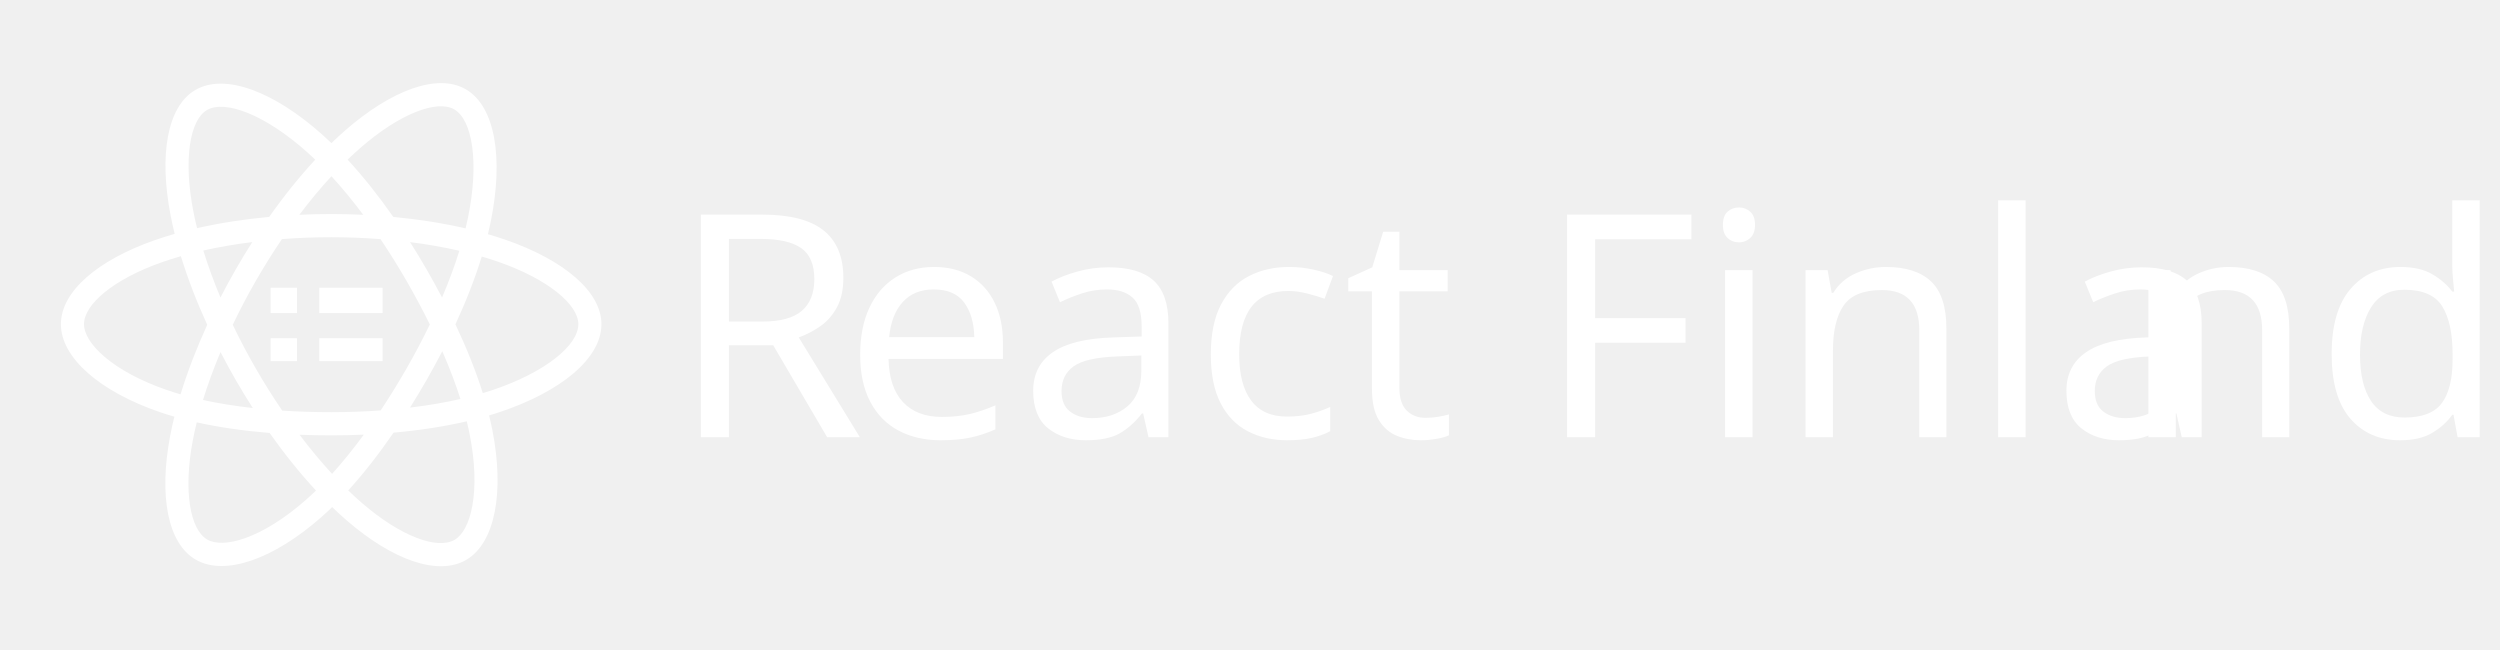
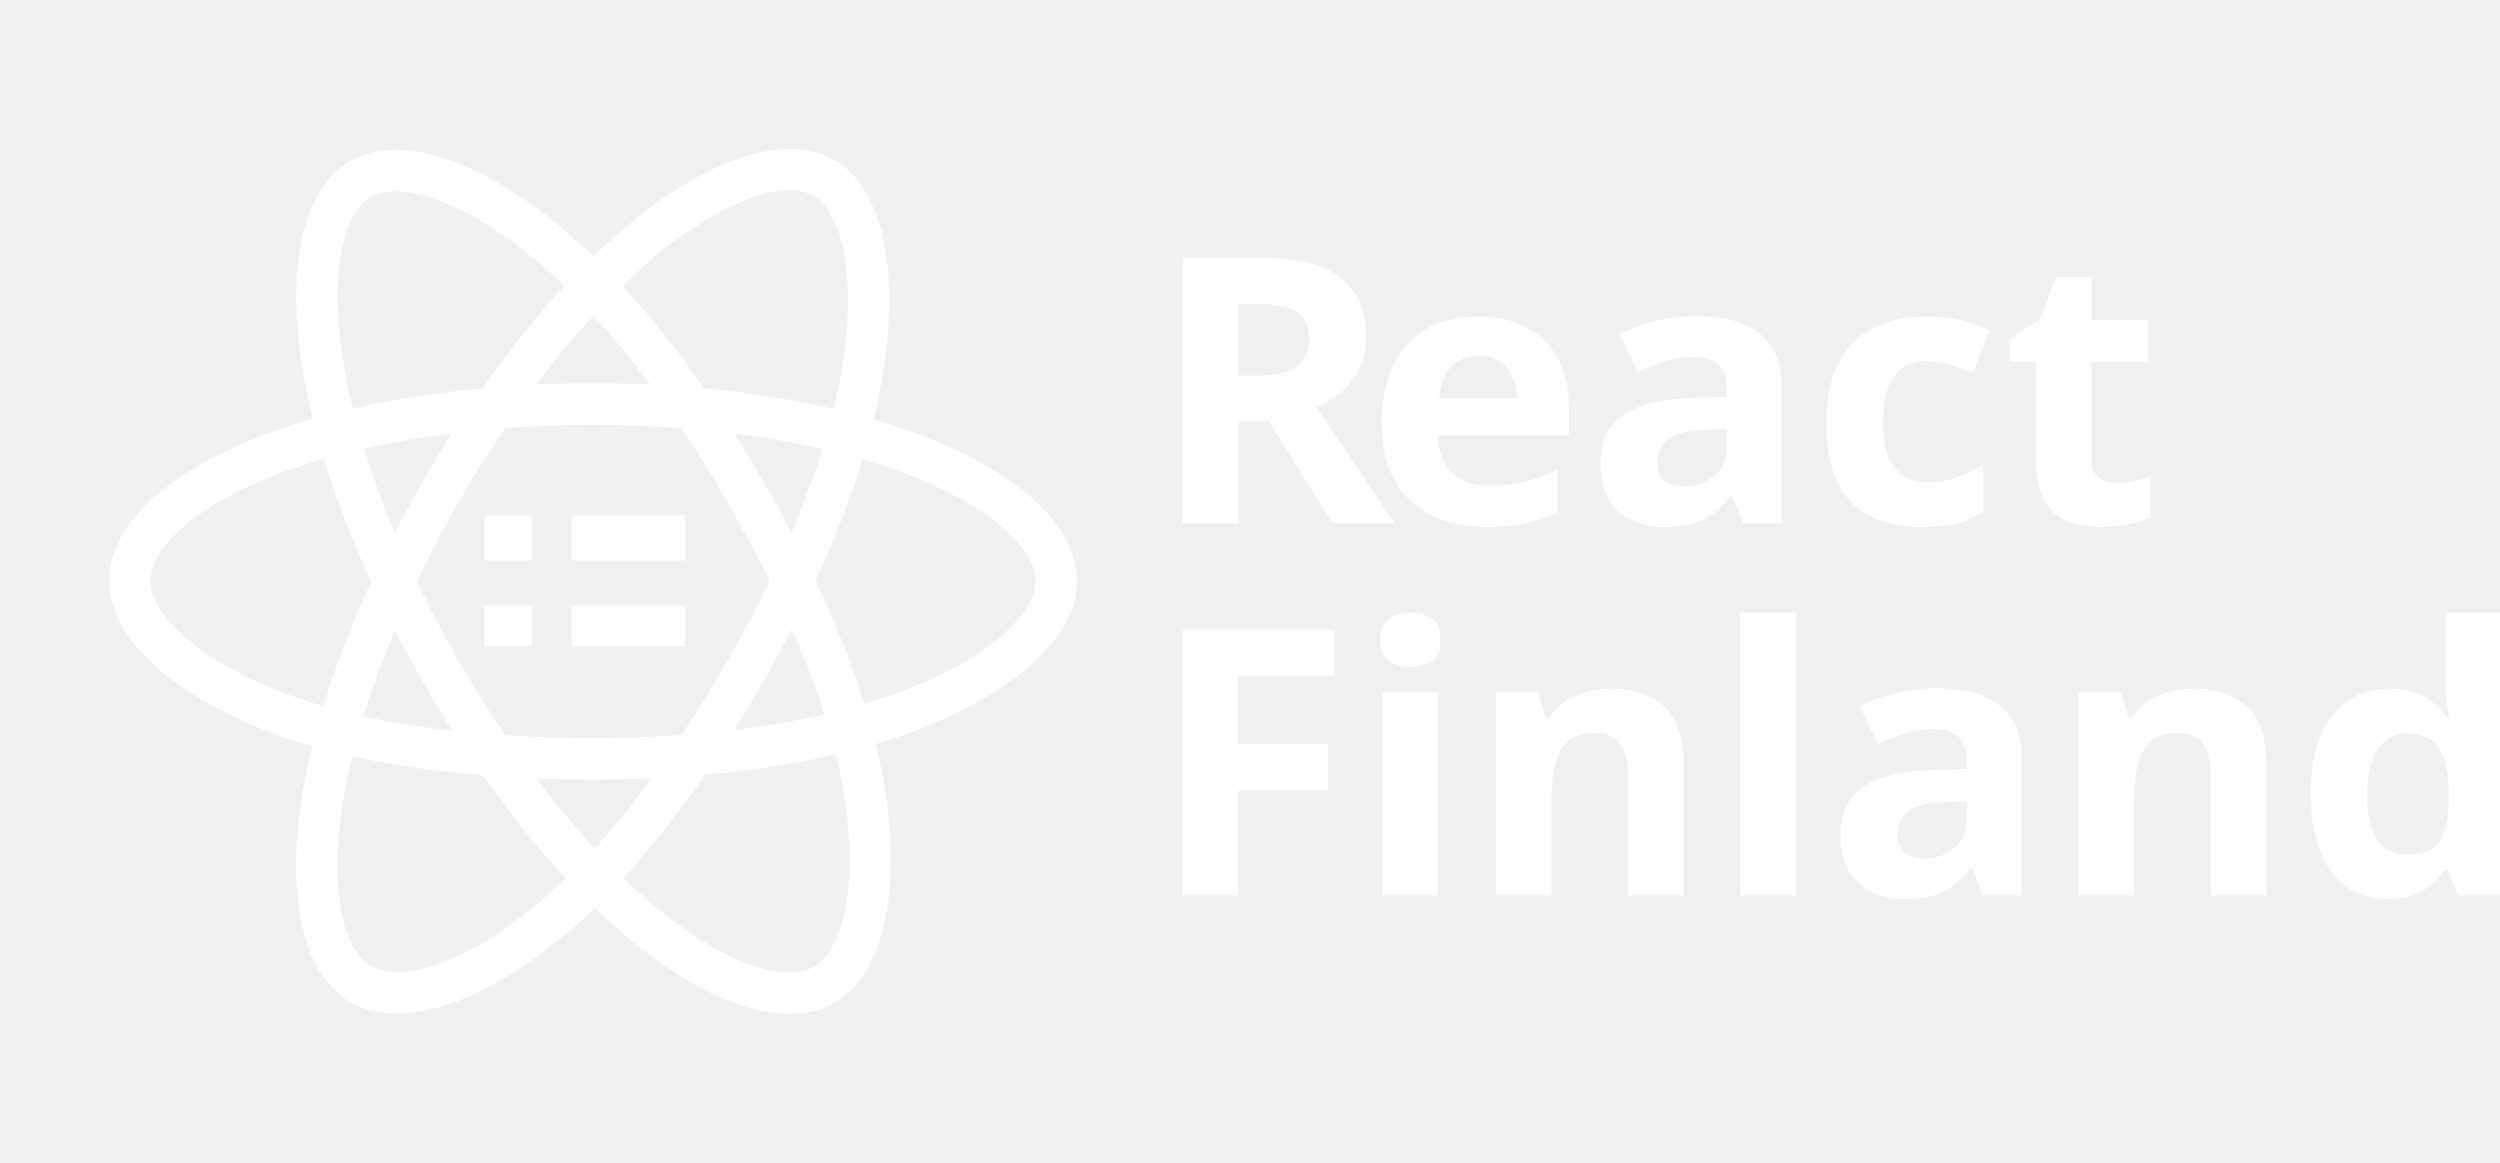
- <svg xmlns="http://www.w3.org/2000/svg" width="100%" height="100%" viewBox="0 0 770 200" version="1.1" xml:space="preserve" style="fill-rule:evenodd;clip-rule:evenodd;stroke-linejoin:round;stroke-miterlimit:1.414;">
+ <svg xmlns="http://www.w3.org/2000/svg" width="100%" height="100%" viewBox="0 0 430 200" version="1.1" xml:space="preserve" style="fill-rule:evenodd;clip-rule:evenodd;stroke-linejoin:round;stroke-miterlimit:1.414;">
  <g transform="matrix(1,0,0,1,291,323.438)">
    <g id="a" transform="matrix(1.18916,0,0,1.18916,-272.241,-297.834)">
      <path d="M110.602,39.129C112.116,39.566 113.618,40.042 115.109,40.555C130.229,45.784 140,53.975 140,62.444C140,71.276 129.558,79.912 113.508,85.254C112.66,85.536 111.791,85.807 110.905,86.07C111.215,87.316 111.495,88.57 111.744,89.83C114.913,105.906 112.473,119.121 104.963,123.487C97.693,127.715 85.941,123.562 74.043,113.277C72.749,112.156 71.487,110.999 70.258,109.808C69.307,110.734 68.333,111.636 67.337,112.513C55.053,123.299 42.438,127.774 34.922,123.421C27.645,119.204 25.358,106.904 28.286,91.412C28.606,89.728 28.973,88.054 29.386,86.392C28.114,86.027 26.852,85.63 25.6,85.202C10.161,79.902 0,71.16 0,62.444C0,54.005 9.466,45.869 24.288,40.678C25.999,40.082 27.726,39.537 29.469,39.042C29.085,37.498 28.74,35.944 28.435,34.383C25.363,18.618 27.525,6.019 34.821,1.776C42.431,-2.649 55.103,2.103 67.745,13.379C68.532,14.082 69.305,14.799 70.065,15.532C71.2,14.431 72.362,13.36 73.551,12.318C85.614,1.773 97.559,-2.639 104.862,1.592C112.479,6.004 114.71,19.406 111.298,36.041C111.085,37.075 110.853,38.104 110.602,39.129ZM109.276,80.289C110.064,80.055 110.847,79.809 111.627,79.551L111.628,79.551C125.485,74.938 134.02,67.881 134.02,62.444C134.02,57.34 126.117,50.716 113.162,46.236C111.786,45.762 110.398,45.322 109,44.916C107.278,50.516 104.979,56.43 102.186,62.474C105.112,68.664 107.504,74.655 109.276,80.29L109.276,80.289ZM106.55,109.557C107.478,104.533 107.278,98.105 105.877,90.997C105.652,89.857 105.399,88.722 105.12,87.594C99.32,88.941 92.927,89.927 86.158,90.53C82.311,96.125 78.368,101.164 74.423,105.499C75.566,106.606 76.74,107.681 77.943,108.723C88.119,117.519 97.554,120.853 101.966,118.288C104.04,117.082 105.716,114.072 106.55,109.557ZM37.91,118.216C39.985,119.417 43.418,119.374 47.729,117.845C52.526,116.142 57.969,112.759 63.401,107.989C64.311,107.189 65.2,106.366 66.069,105.522C61.981,101.115 57.924,96.082 54.051,90.607C47.267,90.054 40.919,89.137 35.185,87.863C34.801,89.41 34.46,90.967 34.162,92.533C31.659,105.78 33.494,115.658 37.91,118.216ZM11.206,70.804C15.07,74.127 20.708,77.174 27.535,79.517C28.678,79.908 29.83,80.27 30.991,80.604C32.759,74.813 35.09,68.732 37.899,62.59C35.126,56.538 32.828,50.553 31.076,44.829C29.455,45.289 27.848,45.797 26.257,46.352C13.581,50.792 5.98,57.323 5.98,62.444C5.98,64.85 7.734,67.816 11.206,70.804ZM37.817,6.976C33.42,9.532 31.673,19.722 34.304,33.23L34.304,33.229C34.588,34.681 34.909,36.126 35.266,37.562C41.061,36.243 47.364,35.259 53.948,34.646C57.788,29.202 61.808,24.207 65.874,19.82C65.186,19.158 64.486,18.508 63.774,17.872C52.858,8.136 42.5,4.252 37.817,6.976ZM90.437,41.176C91.906,43.49 93.326,45.834 94.694,48.209C96.085,50.621 97.427,53.061 98.721,55.527C100.492,51.363 101.996,47.301 103.202,43.417C98.986,42.46 94.726,41.712 90.436,41.176L90.437,41.176ZM78.306,34.104C75.588,30.467 72.826,27.115 70.066,24.114C67.266,27.15 64.479,30.497 61.759,34.1C67.272,33.841 72.793,33.842 78.306,34.104ZM41.33,55.523C43.852,50.611 46.603,45.82 49.574,41.165C45.136,41.722 40.876,42.455 36.882,43.353C38.099,47.293 39.589,51.373 41.33,55.523ZM36.8,82.068C40.793,82.941 45.117,83.638 49.702,84.152C46.688,79.453 43.896,74.614 41.337,69.652C39.558,73.891 38.035,78.058 36.799,82.068L36.8,82.068ZM61.809,91.072C64.57,94.728 67.398,98.126 70.232,101.199C72.972,98.169 75.725,94.765 78.452,91.043C75.675,91.167 72.854,91.231 70,91.231C67.222,91.231 64.49,91.178 61.809,91.072ZM103.48,81.808C102.227,77.866 100.649,73.721 98.778,69.436C97.48,71.95 96.126,74.434 94.718,76.888C93.333,79.302 91.9,81.687 90.42,84.044C95.038,83.488 99.42,82.738 103.48,81.808ZM82.82,84.772C85.176,81.217 87.416,77.586 89.537,73.886C91.677,70.164 93.683,66.367 95.553,62.503C93.664,58.677 91.651,54.914 89.518,51.219C87.397,47.534 85.147,43.925 82.772,40.399C74.278,39.753 65.747,39.752 57.252,40.395C54.853,43.927 52.589,47.549 50.464,51.252L50.464,51.25C48.338,54.954 46.352,58.736 44.509,62.588C48.216,70.311 52.5,77.743 57.324,84.822C61.406,85.088 65.644,85.224 70,85.224C74.374,85.224 78.667,85.07 82.82,84.772ZM105.441,34.828C108.386,20.465 106.563,9.513 101.875,6.797C97.473,4.247 87.813,7.815 77.477,16.85C76.379,17.812 75.306,18.801 74.257,19.817C78.259,24.147 82.245,29.151 86.092,34.654C92.696,35.276 99.003,36.278 104.811,37.624C105.038,36.696 105.247,35.764 105.441,34.828Z" style="fill:white;" />
    </g>
    <g id="b" transform="matrix(1.18916,0,0,1.18916,-207.648,-234.809)">
      <path d="M0,0L6.826,0L6.826,6.552L0,6.552L0,0ZM0,13.073L0,19L6.826,19L6.826,13.073L0,13.073ZM12.595,13.073L12.595,19L29,19L29,13.073L12.595,13.073ZM29,6.552L29,0L12.595,0L12.595,6.552L29,6.552Z" style="fill:white;" />
    </g>
-     <g transform="matrix(1,0,0,1,-265.737,-246.263)">
-       <text x="181.301px" y="57.471px" style="font-family:'Finlandica-Regular', 'Finlandica';font-size:96px;fill:white;">R<tspan x="234.389px 280.565px 326.741px " y="57.471px 57.471px 57.471px ">eac</tspan>t Finla<tspan x="628.277px " y="57.471px ">n</tspan>d</text>
+     <g transform="matrix(1,0,0,1,-397.323,-290.892)">
+       <text x="303.989px" y="57.471px" style="font-family:'Finlandica-Bold', 'Finlandica';font-weight:700;font-size:64px;fill:white;">R<tspan x="341.109px 374.005px 405.685px " y="57.471px 57.471px 57.471px ">eac</tspan>t</text>
+       <text x="303.989px" y="121.471px" style="font-family:'Finlandica-Bold', 'Finlandica';font-weight:700;font-size:64px;fill:white;">Finland</text>
    </g>
  </g>
</svg>
